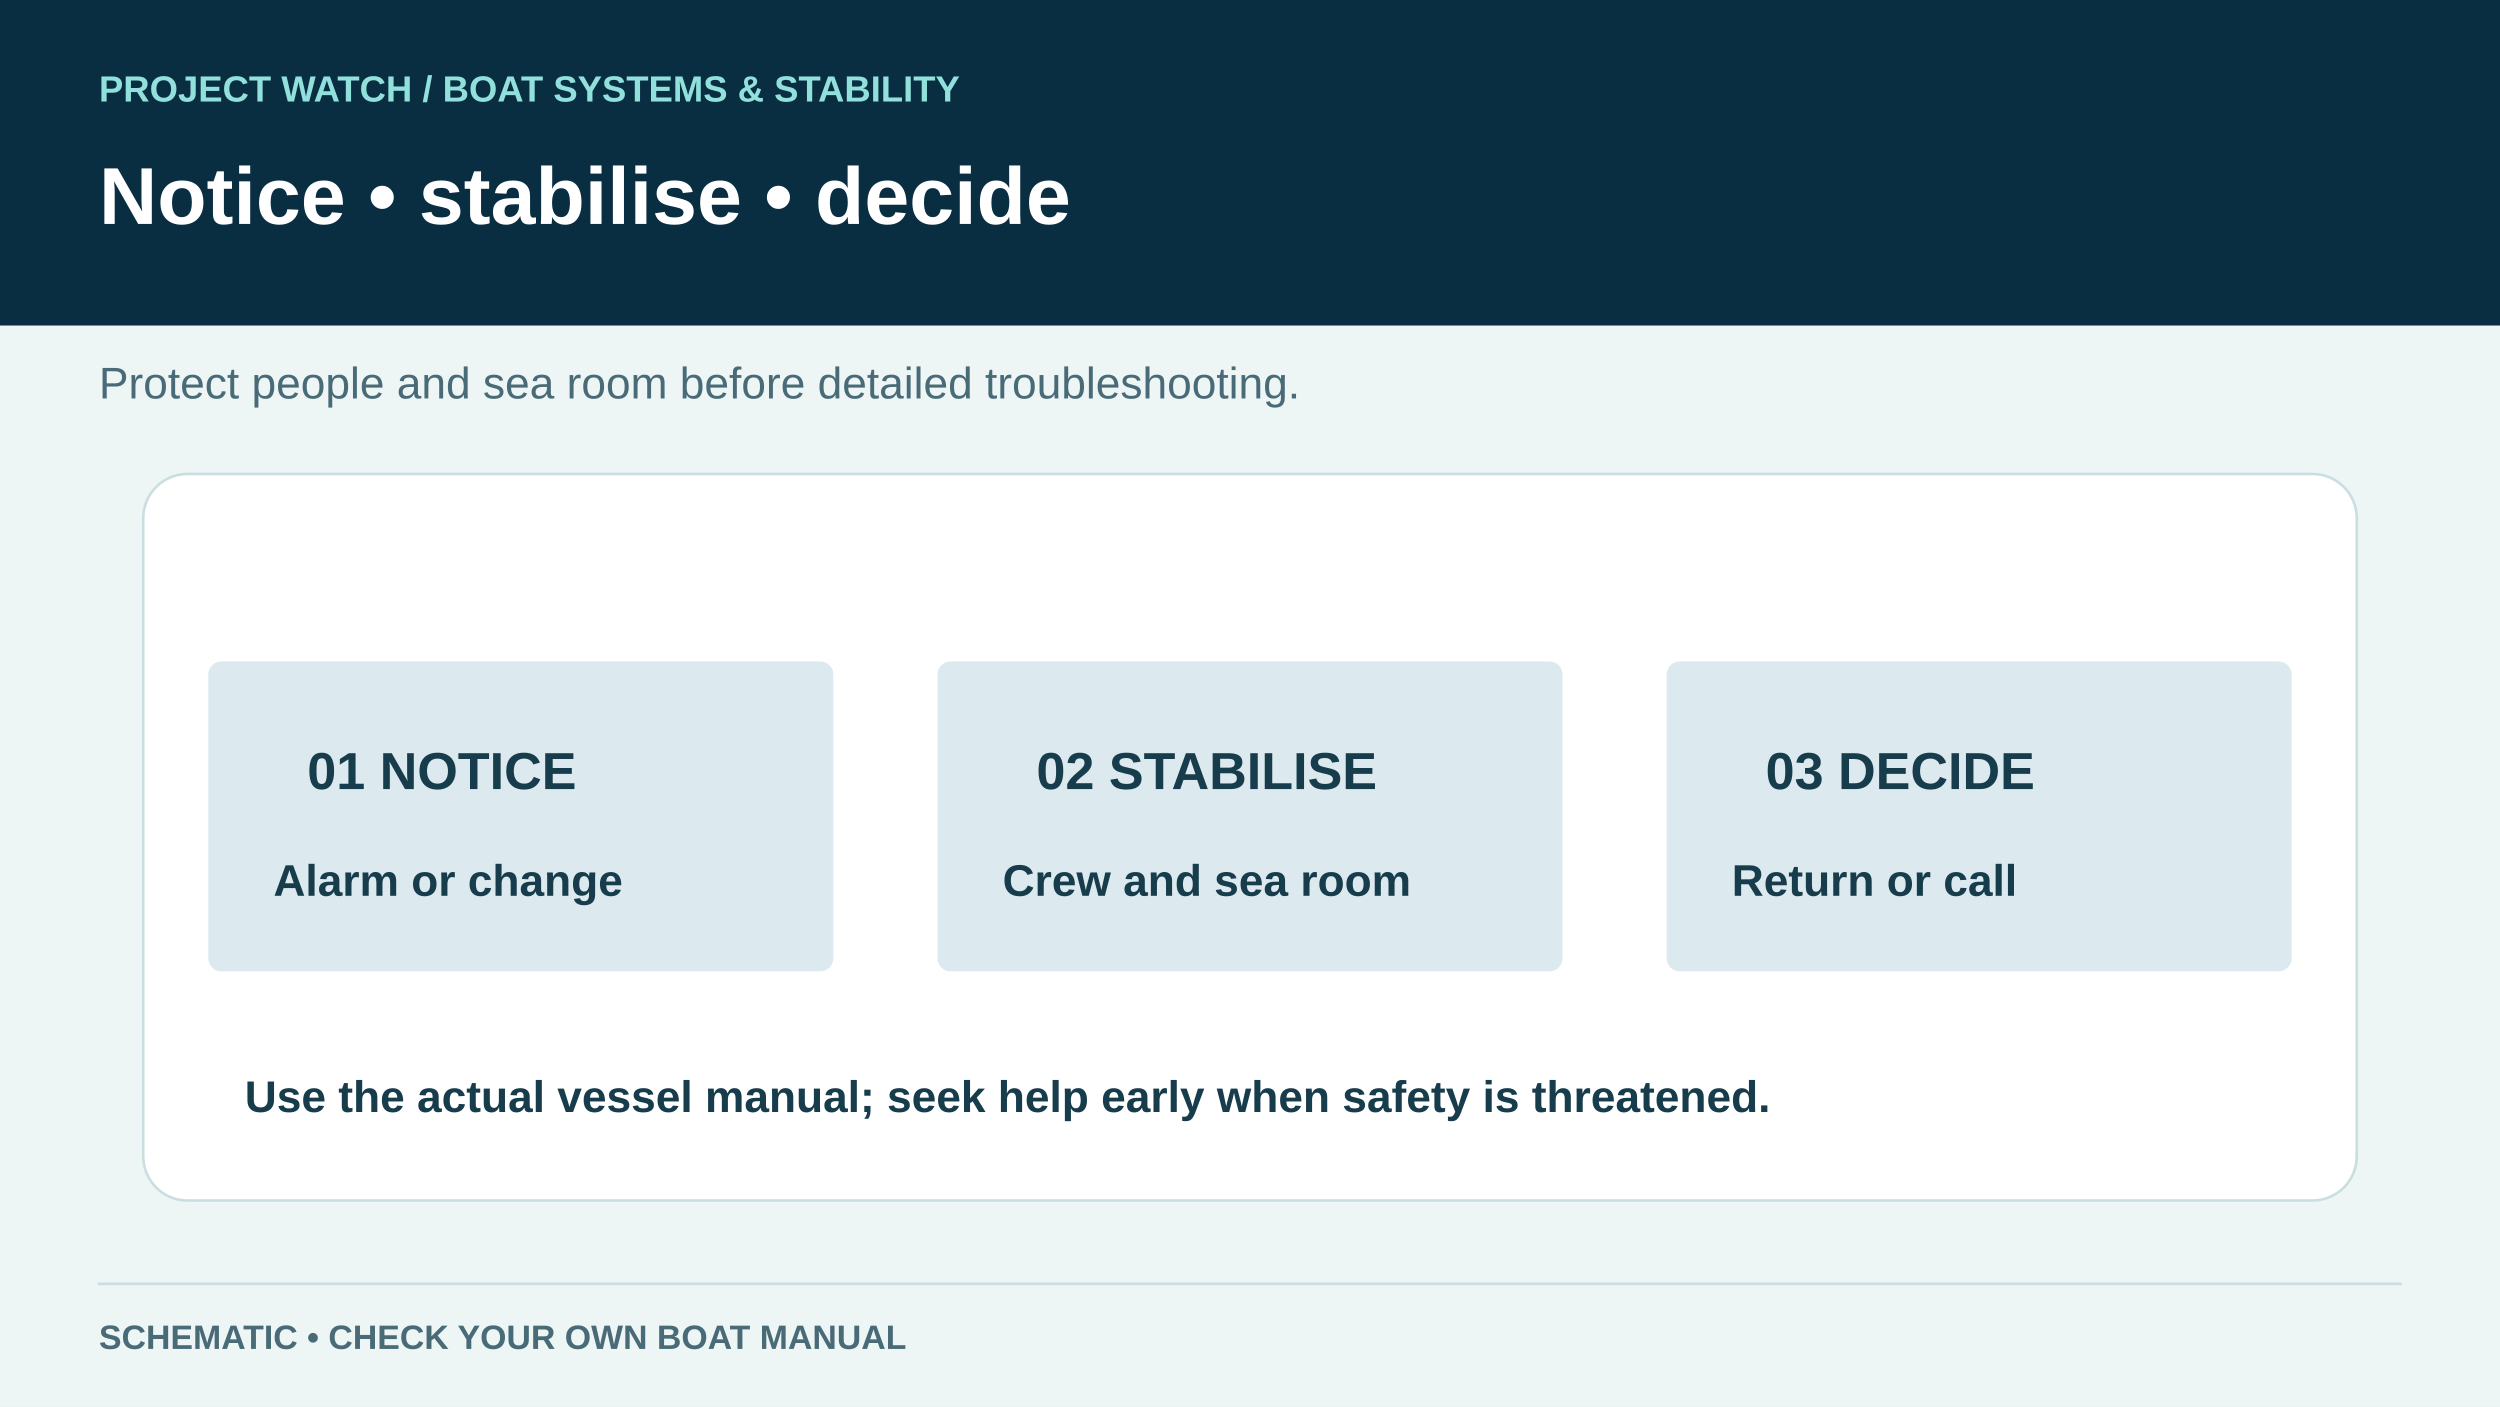
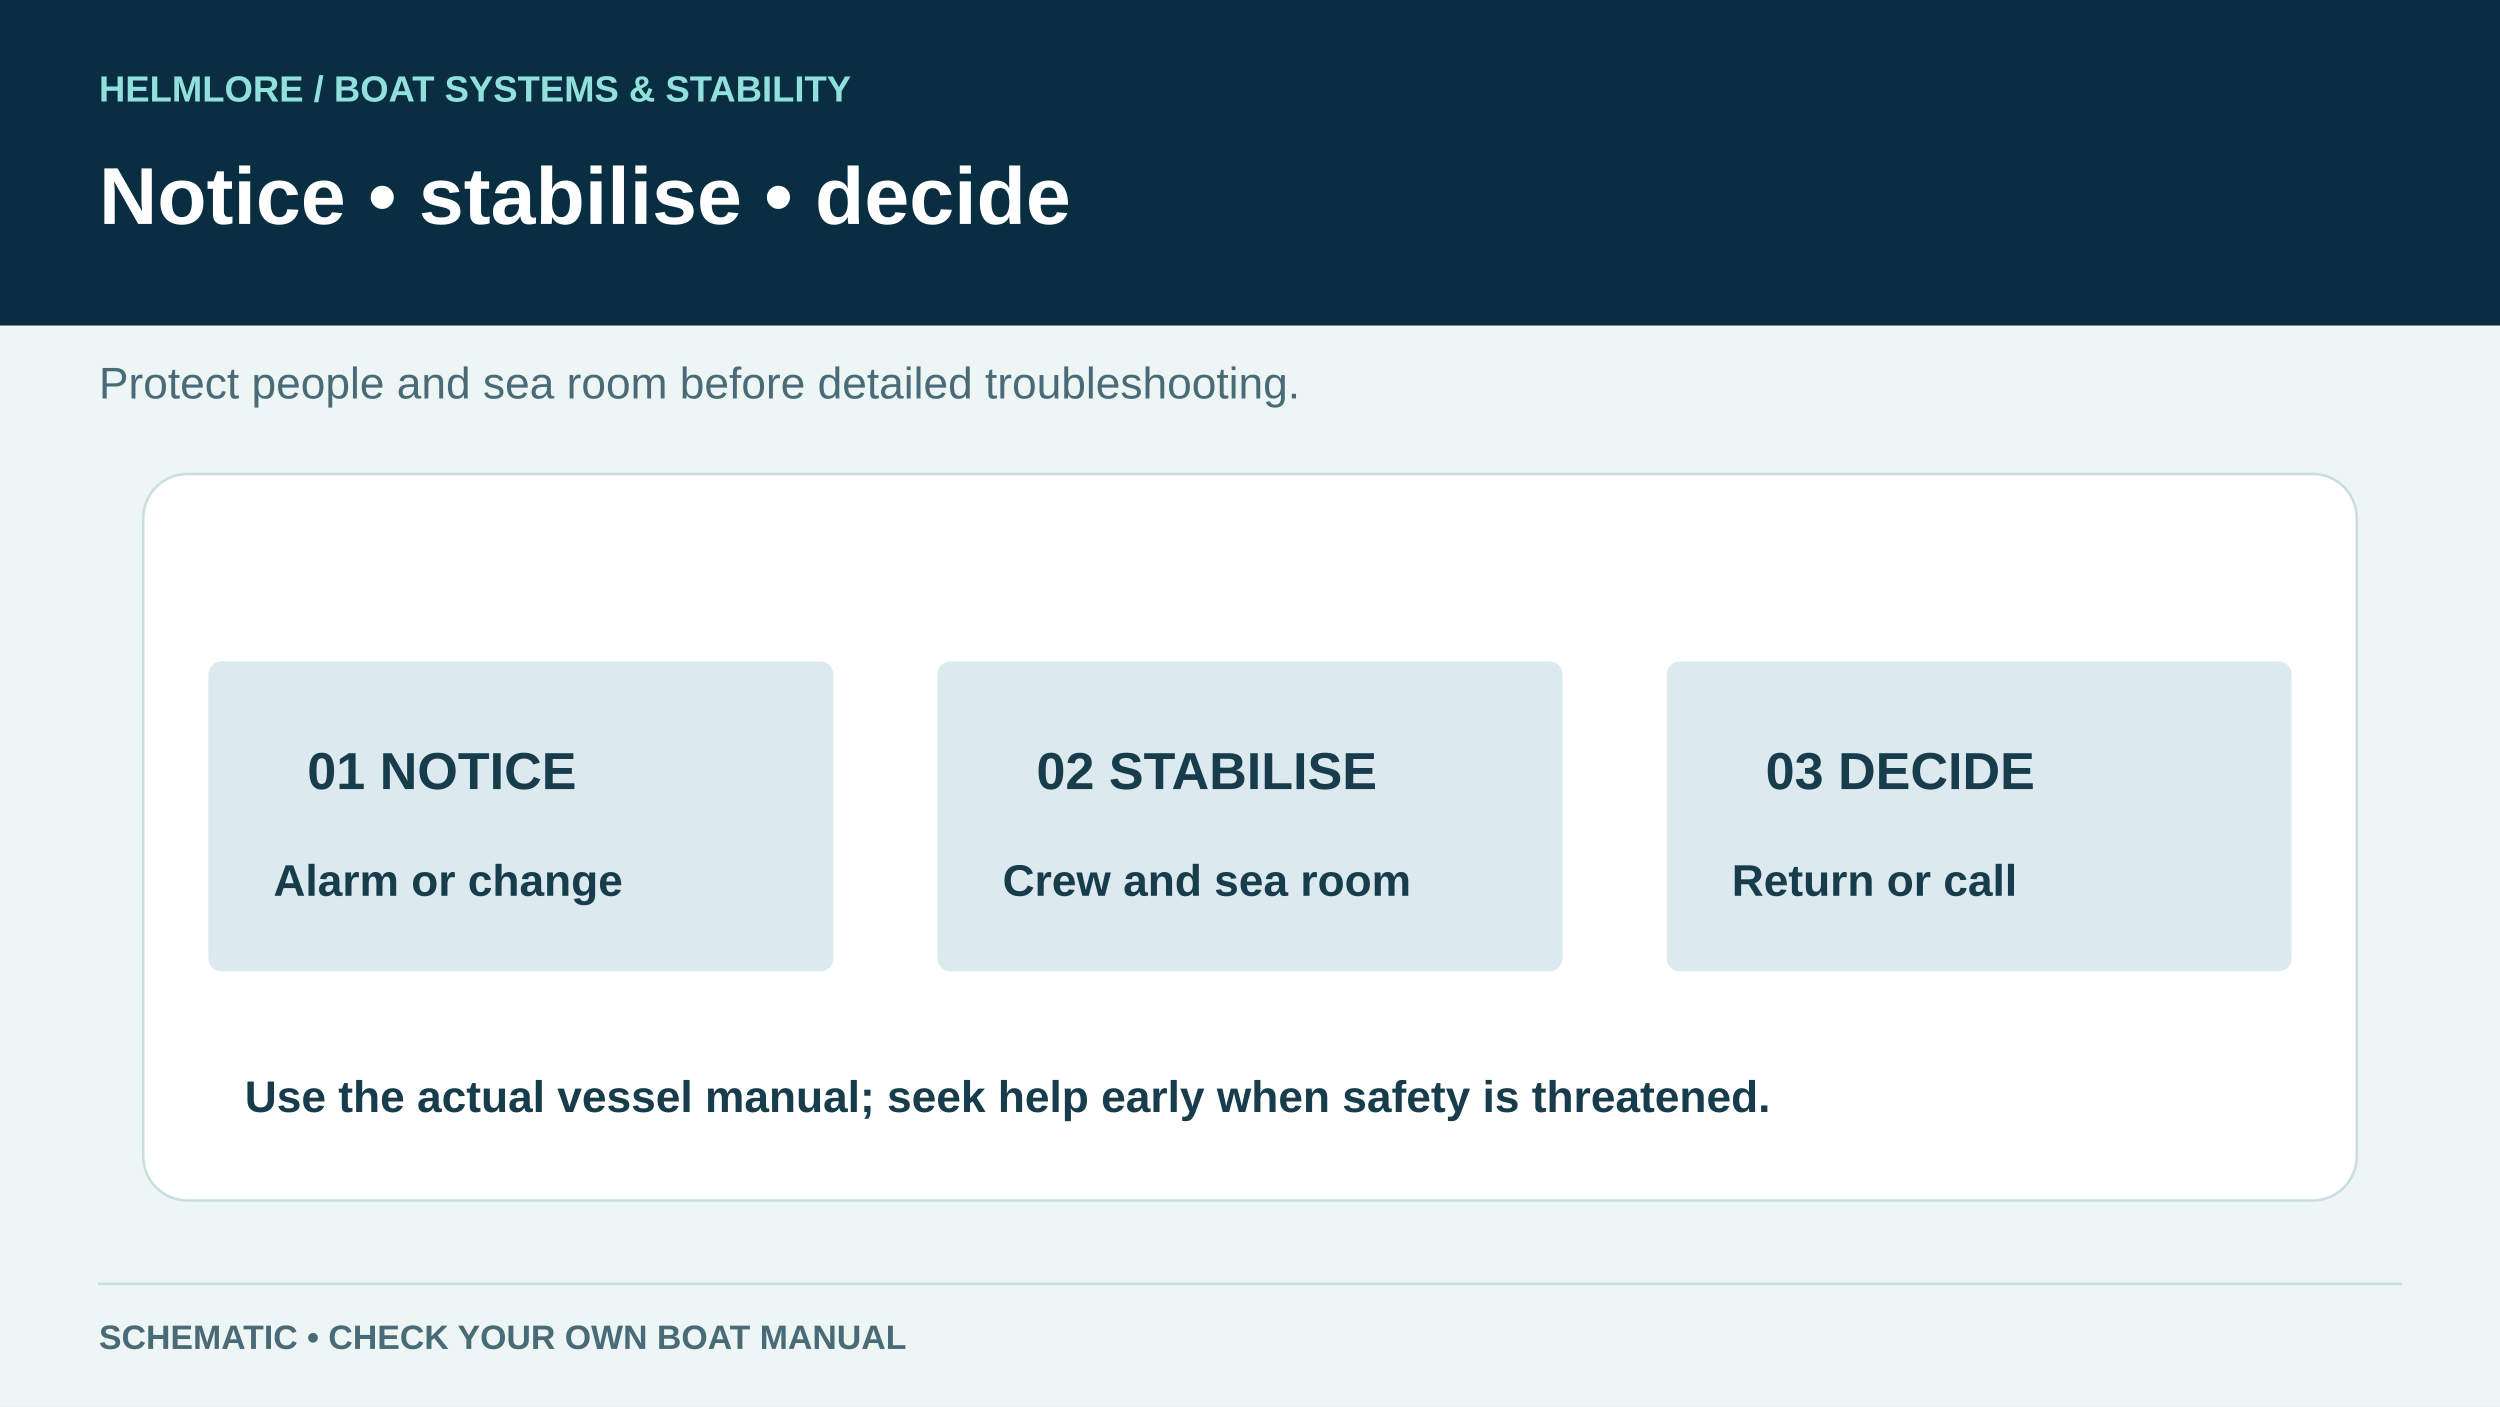
<svg xmlns="http://www.w3.org/2000/svg" viewBox="0 0 960 540" role="img" aria-labelledby="title desc" font-family="Arial,Helvetica,sans-serif">
  <rect width="960" height="540" fill="#edf5f5" />
  <rect width="960" height="125" fill="#092e42" />
-   <text x="38" y="39" font-size="14" fill="#91e0db" font-weight="700">PROJECT WATCH  /  BOAT SYSTEMS &amp; STABILITY</text>
+   <text x="38" y="39" font-size="14" fill="#91e0db" font-weight="700">HELMLORE  /  BOAT SYSTEMS &amp; STABILITY</text>
  <text x="38" y="86" font-size="31" fill="#fff" font-weight="700">Notice • stabilise • decide</text>
  <text x="38" y="153" font-size="17" fill="#496b78" font-weight="500">Protect people and sea room before detailed troubleshooting.</text>
  <rect x="55" y="182" width="850" height="279" rx="17" fill="#fff" stroke="#cadee2" />
  <rect x="80" y="254" width="240" height="119" rx="5" fill="#dce9ee" />
  <rect x="360" y="254" width="240" height="119" rx="5" fill="#dce9ee" />
  <rect x="640" y="254" width="240" height="119" rx="5" fill="#dce9ee" />
  <text x="118" y="303" font-size="20" fill="#173c4b" font-weight="600">01  NOTICE</text>
  <text x="398" y="303" font-size="20" fill="#173c4b" font-weight="600">02  STABILISE</text>
  <text x="678" y="303" font-size="20" fill="#173c4b" font-weight="600">03  DECIDE</text>
  <text x="105" y="344" font-size="17" fill="#173c4b" font-weight="600">Alarm or change</text>
  <text x="385" y="344" font-size="17" fill="#173c4b" font-weight="600">Crew and sea room</text>
  <text x="665" y="344" font-size="17" fill="#173c4b" font-weight="600">Return or call</text>
  <text x="94" y="427" font-size="17" fill="#173c4b" font-weight="600">Use the actual vessel manual; seek help early when safety is threatened.</text>
  <path d="M38 493H922" fill="none" stroke="#cadee2" stroke-width="1" stroke-linecap="round" stroke-linejoin="round" />
  <text x="38" y="518" font-size="13" fill="#496b78" font-weight="700">SCHEMATIC • CHECK YOUR OWN BOAT MANUAL</text>
</svg>
